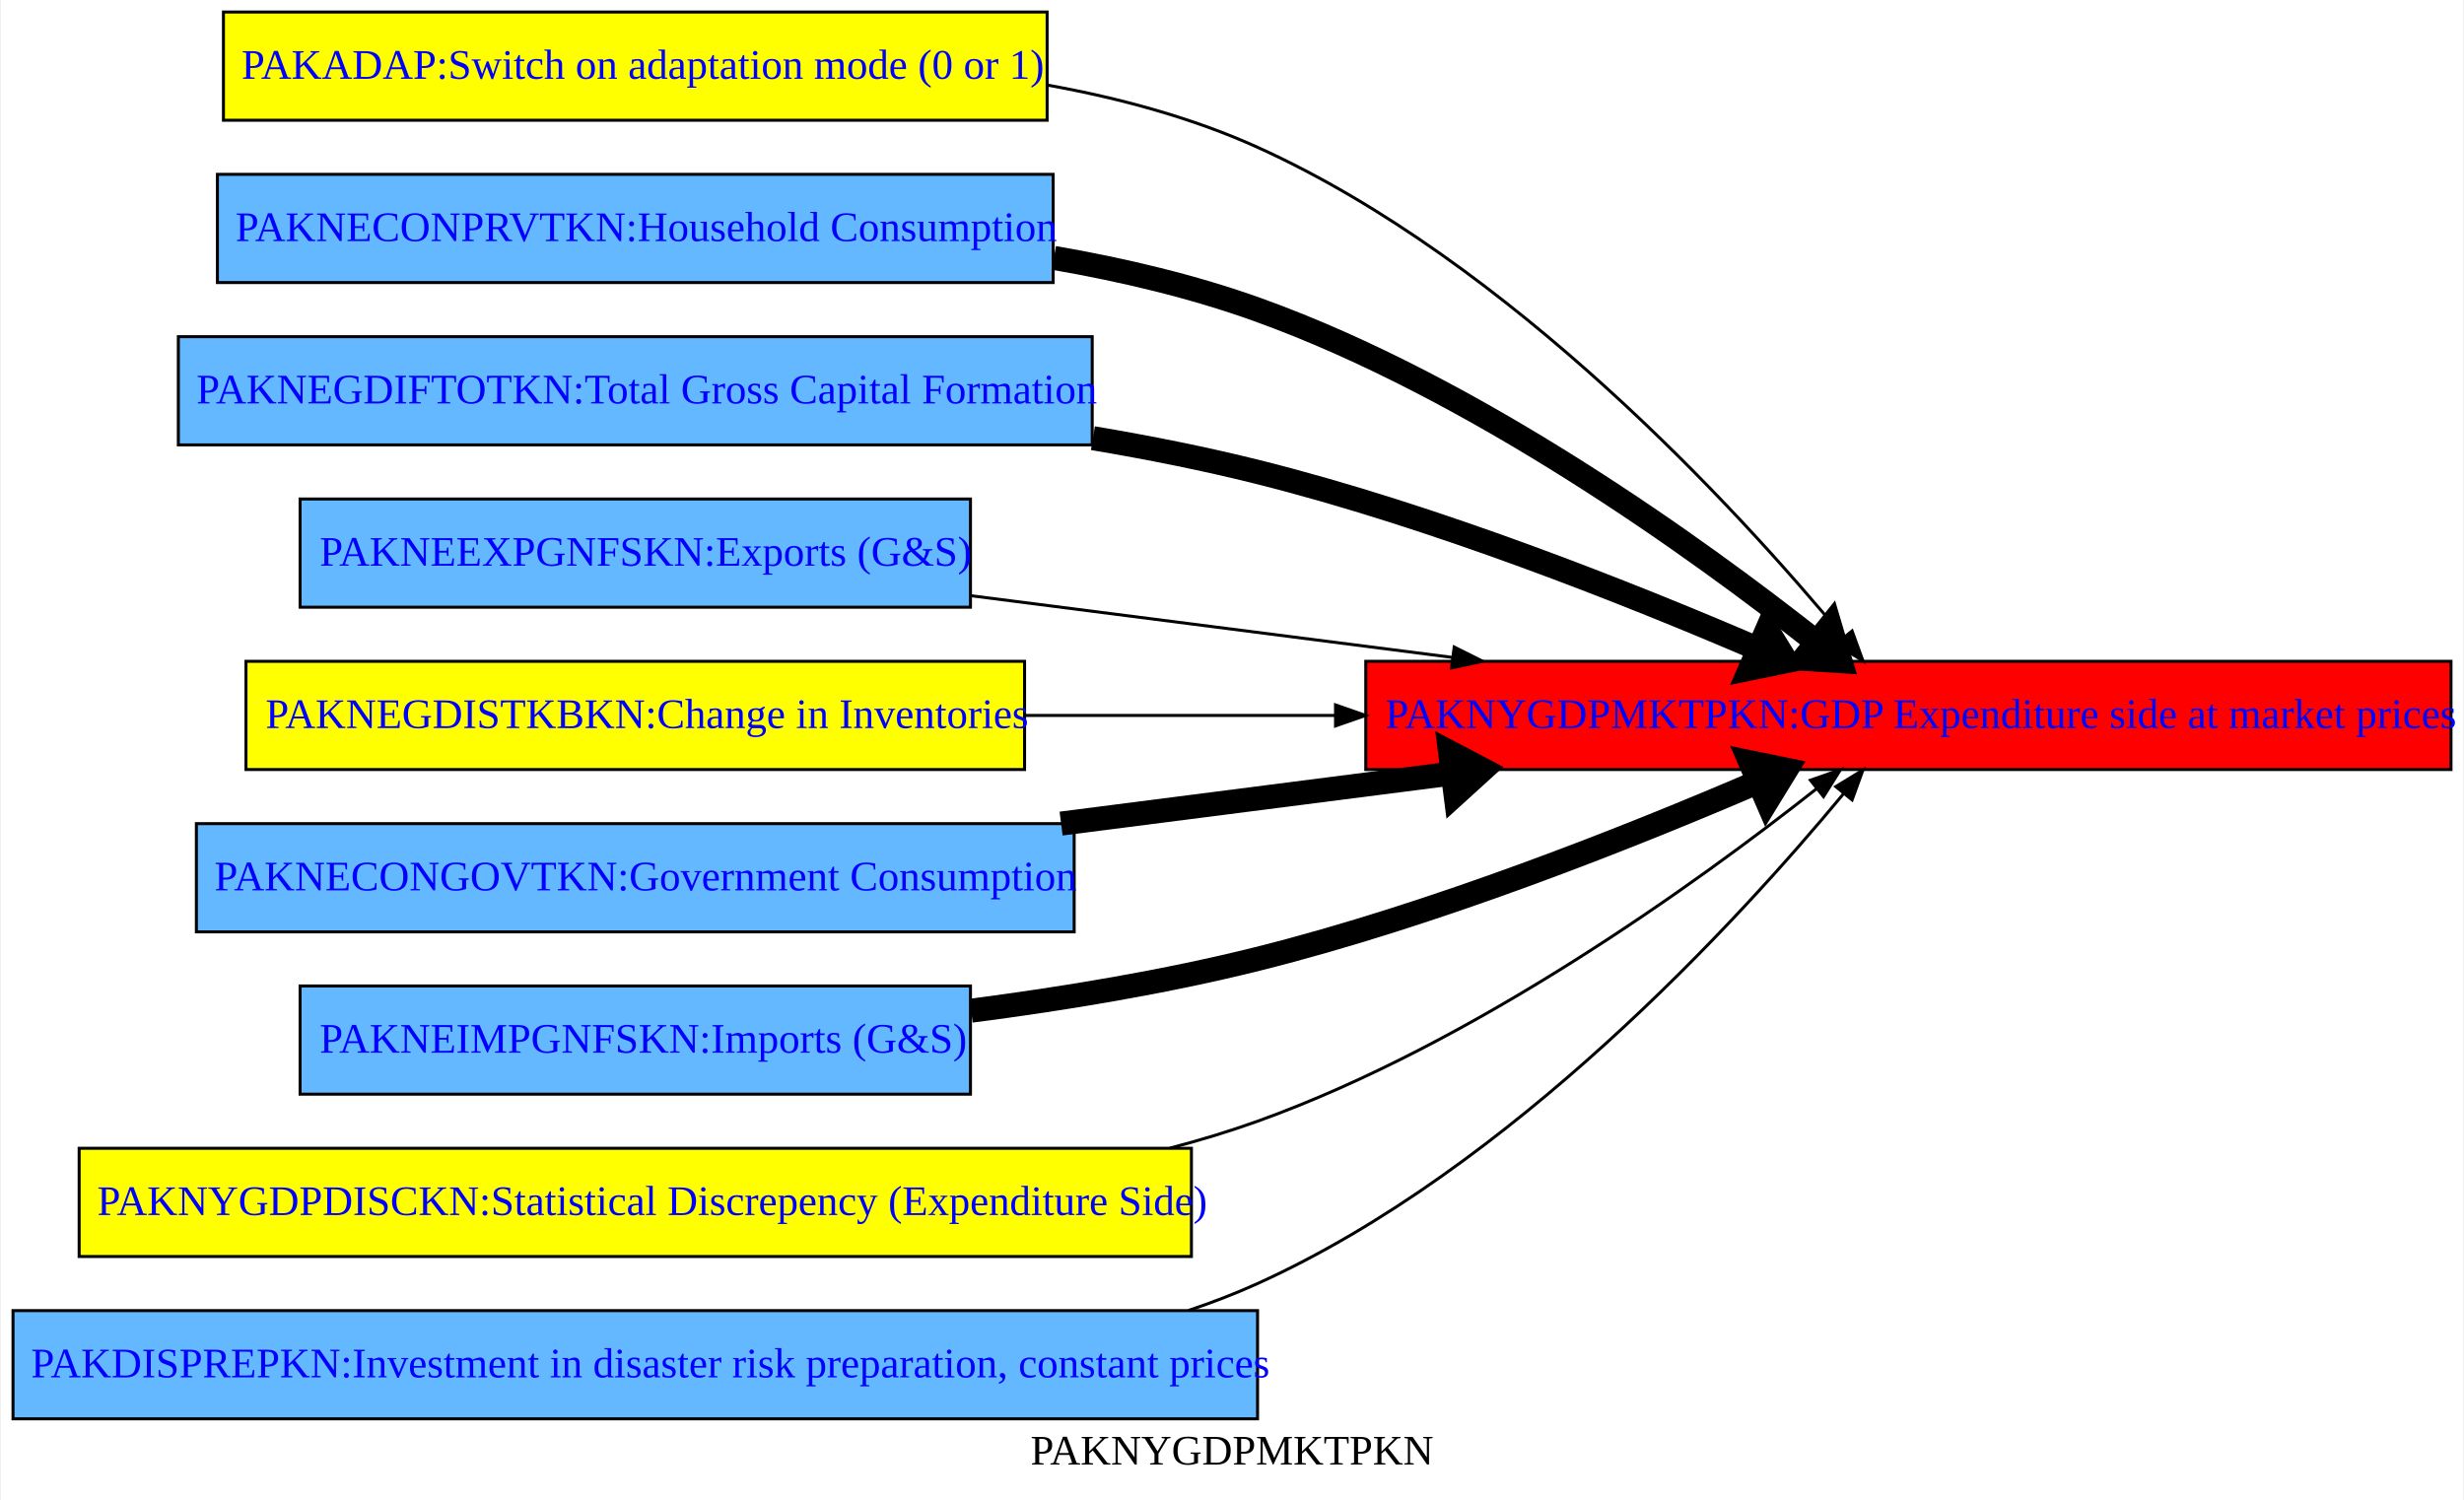
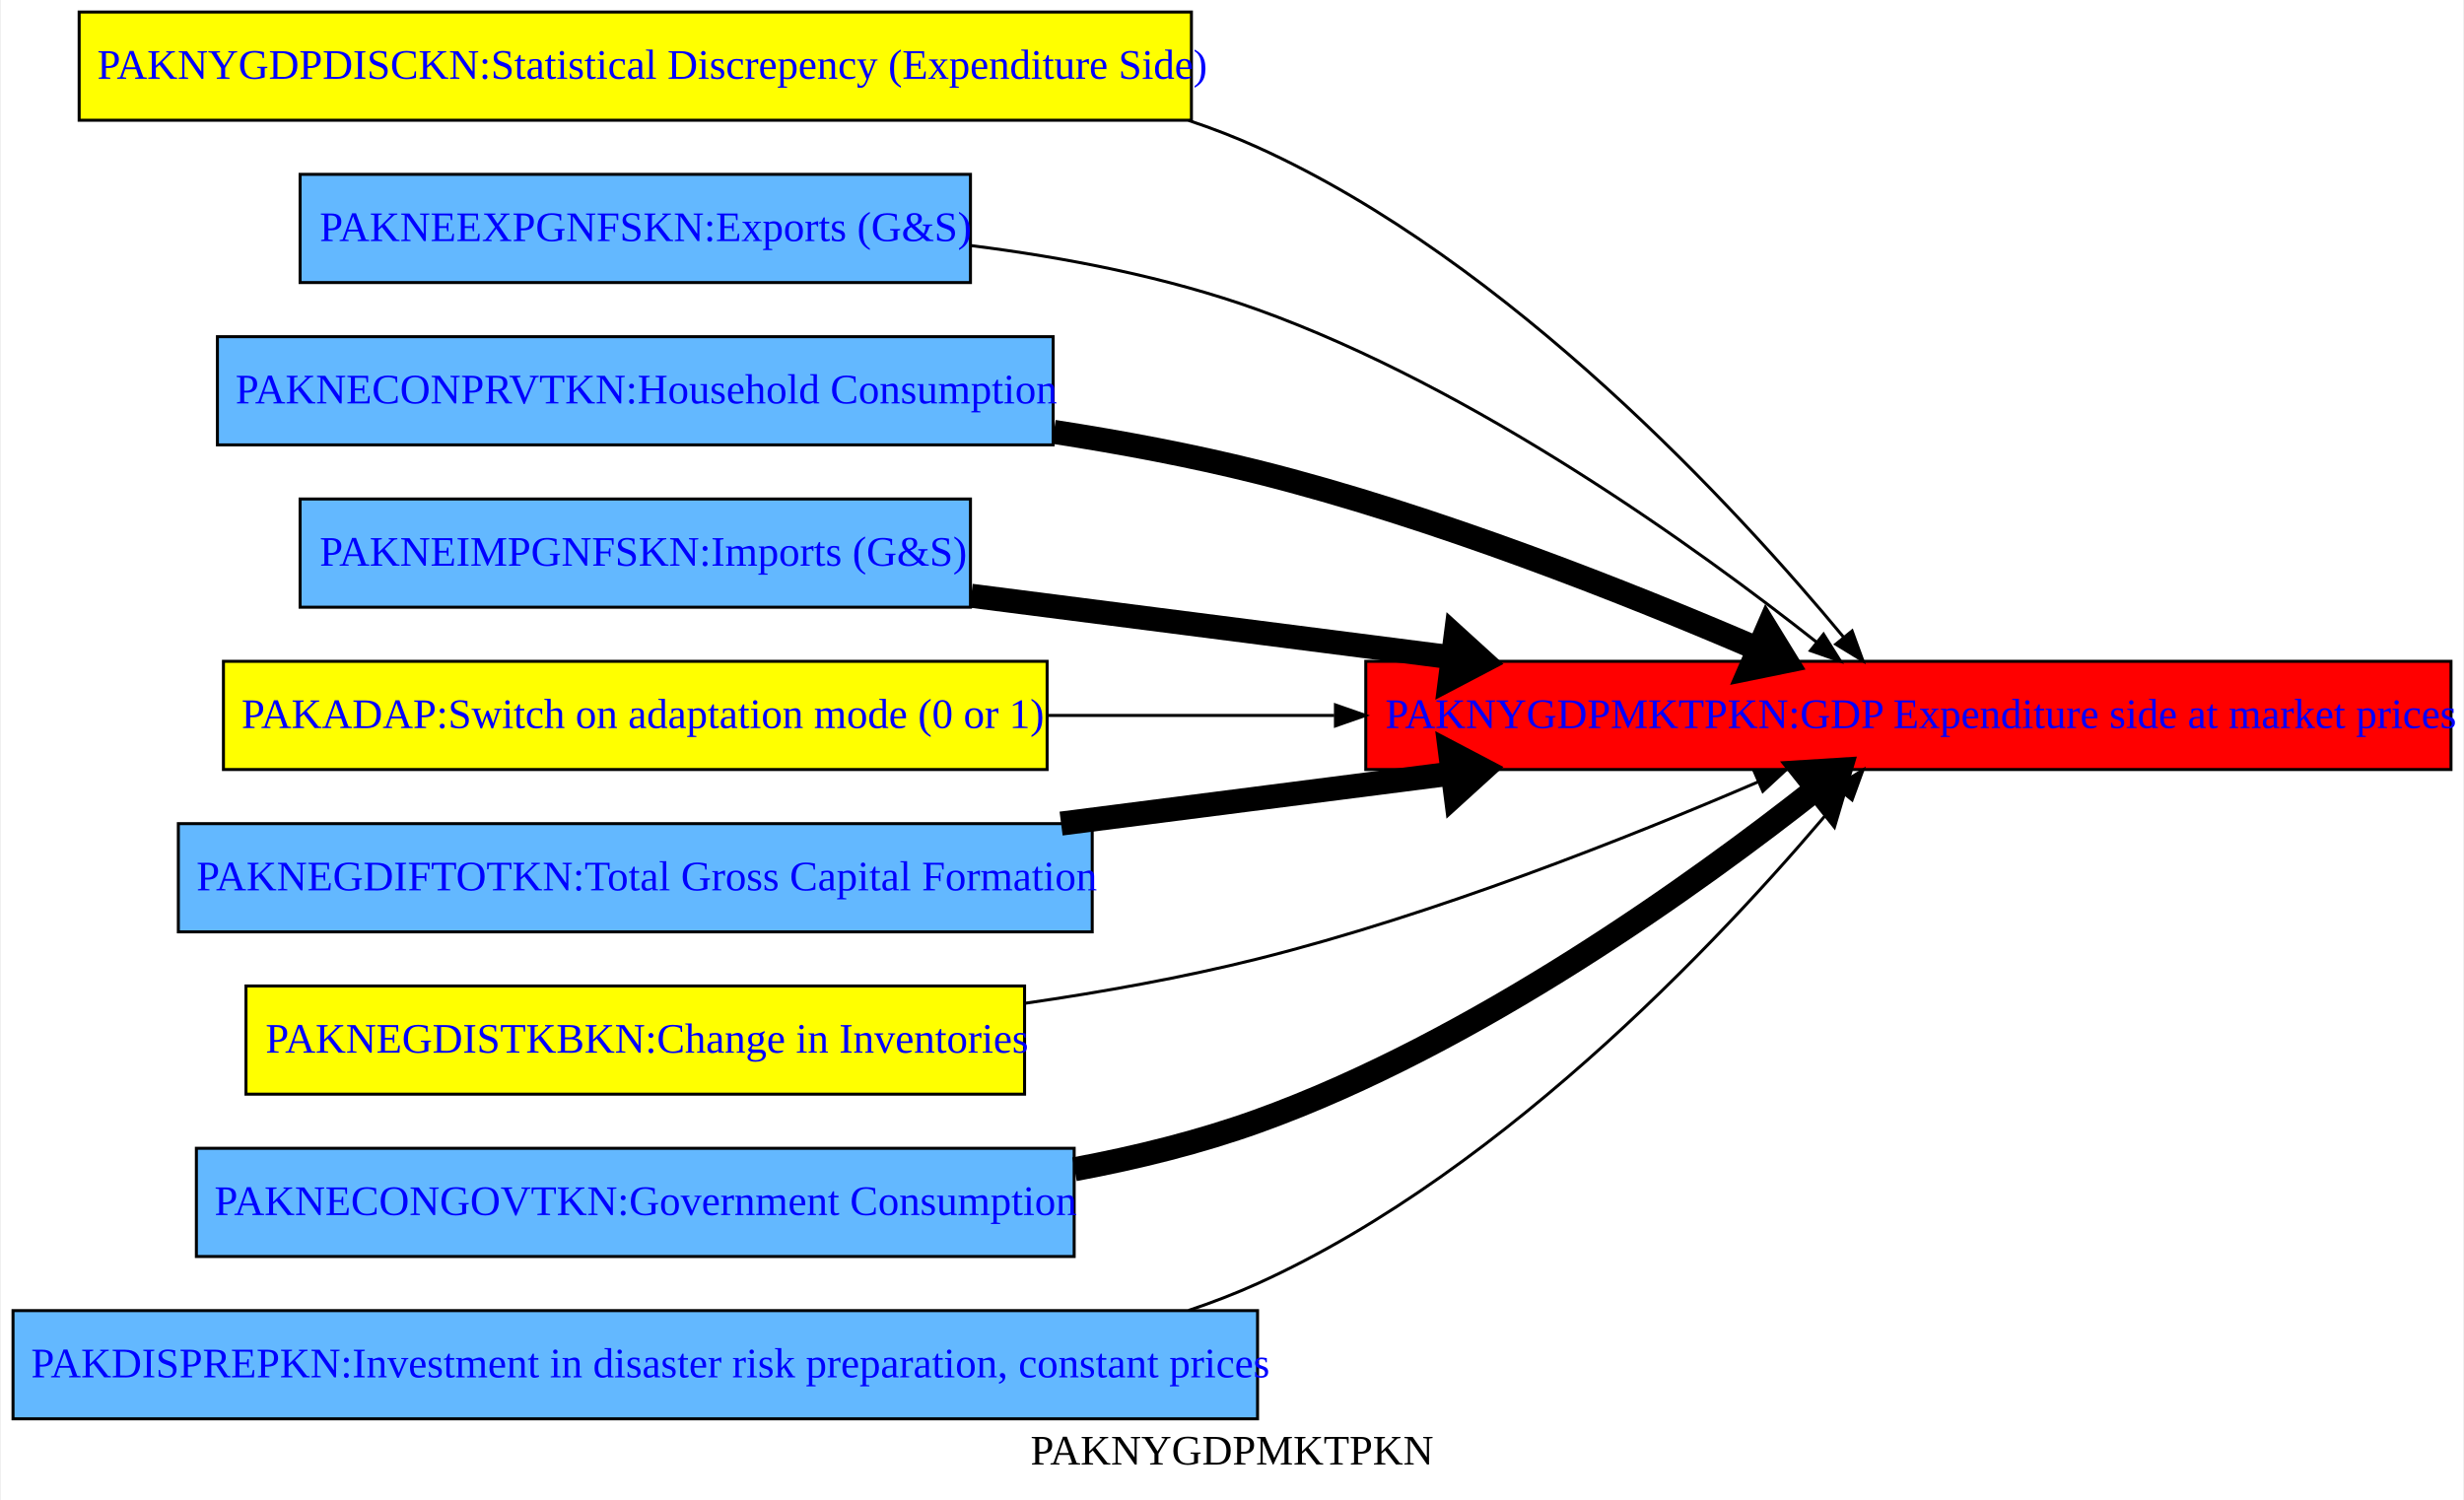
<svg xmlns="http://www.w3.org/2000/svg" xmlns:xlink="http://www.w3.org/1999/xlink" width="432pt" height="263pt" viewBox="0.00 0.00 432.00 263.21">
  <g id="graph0" class="graph" transform="scale(0.527473 0.527473) rotate(0) translate(4 495)">
    <polygon fill="white" stroke="transparent" points="-4,4 -4,-495 815,-495 815,4 -4,4" />
    <text text-anchor="middle" x="405.5" y="-7.8" font-family="Times New Roman,serif" font-size="14.00">PAKNYGDPMKTPKN</text>
    <g id="node1" class="node">
      <g id="a_node1">
-         <a xlink:title="Switch on adaptation mode (0 or 1) Exogen">
-           <polygon fill="yellow" stroke="black" points="344,-491 70,-491 70,-455 344,-455 344,-491" />
-           <text text-anchor="start" x="76" y="-468.8" font-family="Times New Roman,serif" font-size="14.00" fill="blue">PAKADAP:Switch on adaptation mode (0 or 1)</text>
+         <a xlink:title="Statistical Discrepency (Expenditure Side) Exogen">
+           <polygon fill="yellow" stroke="black" points="392,-491 22,-491 22,-455 392,-455 392,-491" />
+           <text text-anchor="start" x="28" y="-468.8" font-family="Times New Roman,serif" font-size="14.00" fill="blue">PAKNYGDPDISCKN:Statistical Discrepency (Expenditure Side)</text>
        </a>
      </g>
    </g>
-     <g id="node3" class="node">
-       <g id="a_node3">
+     <g id="node2" class="node">
+       <g id="a_node2">
        <a xlink:title="GDP Expenditure side at market prices FRML  &lt;&gt; PAKNYGDPMKTPKN = PAKNECONPRVTKN+PAKNECONGOVTKN+PAKNEGDIFTOTKN+PAKNEGDISTKBKN+PAKNEEXPGNFSKN-PAKNEIMPGNFSKN+PAKNYGDPDISCKN+PAKADAP*PAKDISPREPKN $">
          <polygon fill="red" stroke="black" points="811,-275 450,-275 450,-239 811,-239 811,-275" />
          <text text-anchor="start" x="456.5" y="-252.8" font-family="Times New Roman,serif" font-size="14.00" fill="blue">PAKNYGDPMKTPKN:GDP Expenditure side at market prices</text>
        </a>
      </g>
    </g>
-     <g id="edge4" class="edge">
-       <g id="a_edge4">
-         <a xlink:href="bogus" xlink:title=" PAKADAP -&gt; PAKNYGDPMKTPKN Min. att. -0%  max: 0%">
-           <path fill="none" stroke="black" d="M344.15,-466.68C368.12,-462.37 392.31,-455.82 414,-446 498.36,-407.8 573.95,-325.27 608.94,-283.04" />
+     <g id="edge3" class="edge">
+       <g id="a_edge3">
+         <a xlink:href="bogus" xlink:title=" PAKNYGDPDISCKN -&gt; PAKNYGDPMKTPKN Min. att. -0%  max: 0%">
+           <path fill="none" stroke="black" d="M391.05,-454.94C398.92,-452.31 406.61,-449.35 414,-446 498.36,-407.8 573.95,-325.27 608.94,-283.04" />
          <polygon fill="black" stroke="black" points="611.77,-285.11 615.39,-275.16 606.35,-280.68 611.77,-285.11" />
        </a>
      </g>
    </g>
-     <g id="node2" class="node">
-       <g id="a_node2">
-         <a xlink:title="Household Consumption FRML &lt;Z,EXO&gt; PAKNECONPRVTKN = (PAKNECONPRVTKN(-1)*EXP(-PAKNECONPRVTKN_A+ (-0.2*(LOG(PAKNECONPRVTKN(-1))-LOG((PAKNYYWBTOTLCN(-1)*(1-PAKGGREVDRCTXN(-1)/100))/PAKNECONPRVTXN(-1)))+1*((LOG((PAKNYYWBTOTLCN*(1-PAKGGREVDRCTXN/100))/PAKNECONPRVTXN))-(LOG((PAKNYYWBTOTLCN(-1)*(1-PAKGGREVDRCTXN(-1)/100))/PAKNECONPRVTXN(-1))))+0.0303228629698929+0.0163839011059956*DURING_2010-0.3*(PAKFMLBLPOLYXN/100-((LOG(PAKNECONPRVTXN))-(LOG(PAKNECONPRVTXN(-1)))))) )) * (1-PAKNECONPRVTKN_D)+ PAKNECONPRVTKN_X*PAKNECONPRVTKN_D  $">
-           <polygon fill="#63b8ff" stroke="black" points="346,-437 68,-437 68,-401 346,-401 346,-437" />
-           <text text-anchor="start" x="74" y="-414.8" font-family="Times New Roman,serif" font-size="14.00" fill="blue">PAKNECONPRVTKN:Household Consumption</text>
+     <g id="node3" class="node">
+       <g id="a_node3">
+         <a xlink:title="Exports (G&amp;S) FRML &lt;Z,EXO&gt; PAKNEEXPGNFSKN = (PAKNEEXPGNFSKN(-1)*EXP(-PAKNEEXPGNFSKN_A+ (-0.35*(LOG(PAKNEEXPGNFSKN(-1))-LOG(PAKXMKT(-1))-0.6*LOG(PAKNEEXPGNFSXN(-1)/(PAKNYGDPFCSTXN(-1))))+1*((LOG(PAKXMKT))-(LOG(PAKXMKT(-1))))+0.3*((LOG(PAKNEEXPGNFSXN/(PAKNYGDPFCSTXN)))-(LOG(PAKNEEXPGNFSXN(-1)/(PAKNYGDPFCSTXN(-1)))))+4.38465374402991-0.237469889780178*DURING_1999-0.230689812873392*DURING_1998+0.320967524344658*DURING_1991+0.250252413901575*DURING_1986) )) * (1-PAKNEEXPGNFSKN_D)+ PAKNEEXPGNFSKN_X*PAKNEEXPGNFSKN_D  $">
+           <polygon fill="#63b8ff" stroke="black" points="318.5,-437 95.5,-437 95.5,-401 318.5,-401 318.5,-437" />
+           <text text-anchor="start" x="102" y="-414.8" font-family="Times New Roman,serif" font-size="14.00" fill="blue">PAKNEEXPGNFSKN:Exports (G&amp;S)</text>
        </a>
      </g>
    </g>
-     <g id="edge6" class="edge">
-       <g id="a_edge6">
-         <a xlink:href="bogus" xlink:title=" PAKNECONPRVTKN -&gt; PAKNYGDPMKTPKN Min. att. -1557%  max: 290%">
-           <path fill="none" stroke="black" stroke-width="8" d="M346.25,-409.2C369.28,-405.22 392.61,-399.68 414,-392 486.53,-365.93 560.36,-312.64 599.98,-281.37" />
-           <polygon fill="black" stroke="black" stroke-width="8" points="604.45,-286.76 607.91,-275.05 595.72,-275.81 604.45,-286.76" />
+     <g id="edge9" class="edge">
+       <g id="a_edge9">
+         <a xlink:href="bogus" xlink:title=" PAKNEEXPGNFSKN -&gt; PAKNYGDPMKTPKN Min. att. -10%  max: 0%">
+           <path fill="none" stroke="black" d="M318.58,-413.31C350.07,-409.35 383.96,-402.8 414,-392 486.53,-365.93 560.36,-312.64 599.98,-281.37" />
+           <polygon fill="black" stroke="black" points="602.27,-284.02 607.91,-275.05 597.91,-278.55 602.27,-284.02" />
        </a>
      </g>
    </g>
    <g id="node4" class="node">
      <g id="a_node4">
-         <a xlink:title="Total Gross Capital Formation FRML  &lt;&gt; PAKNEGDIFTOTKN = PAKNEGDIFGOVKN+PAKNEGDIFPRVKN $">
-           <polygon fill="#63b8ff" stroke="black" points="359,-383 55,-383 55,-347 359,-347 359,-383" />
-           <text text-anchor="start" x="61" y="-360.8" font-family="Times New Roman,serif" font-size="14.00" fill="blue">PAKNEGDIFTOTKN:Total Gross Capital Formation</text>
+         <a xlink:title="Household Consumption FRML &lt;Z,EXO&gt; PAKNECONPRVTKN = (PAKNECONPRVTKN(-1)*EXP(-PAKNECONPRVTKN_A+ (-0.2*(LOG(PAKNECONPRVTKN(-1))-LOG((PAKNYYWBTOTLCN(-1)*(1-PAKGGREVDRCTXN(-1)/100))/PAKNECONPRVTXN(-1)))+1*((LOG((PAKNYYWBTOTLCN*(1-PAKGGREVDRCTXN/100))/PAKNECONPRVTXN))-(LOG((PAKNYYWBTOTLCN(-1)*(1-PAKGGREVDRCTXN(-1)/100))/PAKNECONPRVTXN(-1))))+0.0303228629698929+0.0163839011059956*DURING_2010-0.3*(PAKFMLBLPOLYXN/100-((LOG(PAKNECONPRVTXN))-(LOG(PAKNECONPRVTXN(-1)))))) )) * (1-PAKNECONPRVTKN_D)+ PAKNECONPRVTKN_X*PAKNECONPRVTKN_D  $">
+           <polygon fill="#63b8ff" stroke="black" points="346,-383 68,-383 68,-347 346,-347 346,-383" />
+           <text text-anchor="start" x="74" y="-360.8" font-family="Times New Roman,serif" font-size="14.00" fill="blue">PAKNECONPRVTKN:Household Consumption</text>
        </a>
      </g>
    </g>
-     <g id="edge2" class="edge">
-       <g id="a_edge2">
-         <a xlink:href="bogus" xlink:title=" PAKNEGDIFTOTKN -&gt; PAKNYGDPMKTPKN Min. att. -36%  max: 366%">
-           <path fill="none" stroke="black" stroke-width="8" d="M359.23,-349.23C377.8,-346.11 396.42,-342.4 414,-338 472.76,-323.31 537.47,-297.63 580.49,-279.12" />
+     <g id="edge4" class="edge">
+       <g id="a_edge4">
+         <a xlink:href="bogus" xlink:title=" PAKNECONPRVTKN -&gt; PAKNYGDPMKTPKN Min. att. -1557%  max: 290%">
+           <path fill="none" stroke="black" stroke-width="8" d="M346.23,-351.33C369.03,-347.8 392.3,-343.42 414,-338 472.76,-323.31 537.47,-297.63 580.49,-279.12" />
          <polygon fill="black" stroke="black" stroke-width="8" points="583.48,-285.45 589.87,-275.05 577.91,-272.61 583.48,-285.45" />
        </a>
      </g>
    </g>
    <g id="node5" class="node">
      <g id="a_node5">
-         <a xlink:title="Exports (G&amp;S) FRML &lt;Z,EXO&gt; PAKNEEXPGNFSKN = (PAKNEEXPGNFSKN(-1)*EXP(-PAKNEEXPGNFSKN_A+ (-0.35*(LOG(PAKNEEXPGNFSKN(-1))-LOG(PAKXMKT(-1))-0.6*LOG(PAKNEEXPGNFSXN(-1)/(PAKNYGDPFCSTXN(-1))))+1*((LOG(PAKXMKT))-(LOG(PAKXMKT(-1))))+0.3*((LOG(PAKNEEXPGNFSXN/(PAKNYGDPFCSTXN)))-(LOG(PAKNEEXPGNFSXN(-1)/(PAKNYGDPFCSTXN(-1)))))+4.38465374402991-0.237469889780178*DURING_1999-0.230689812873392*DURING_1998+0.320967524344658*DURING_1991+0.250252413901575*DURING_1986) )) * (1-PAKNEEXPGNFSKN_D)+ PAKNEEXPGNFSKN_X*PAKNEEXPGNFSKN_D  $">
+         <a xlink:title="Imports (G&amp;S) FRML &lt;Z,EXO&gt; PAKNEIMPGNFSKN = (PAKNEIMPGNFSKN(-1)*EXP(-PAKNEIMPGNFSKN_A+ (-0.324143718656754*(LOG(PAKNEIMPGNFSKN(-1))-LOG(PAKNEGDETTOTKN(-1))+0.8*LOG(PAKNEIMPGNFSXN(-1)/PAKNYGDPFCSTXN(-1)))-0.583459272245018+1*((LOG(PAKNEGDETTOTKN))-(LOG(PAKNEGDETTOTKN(-1))))-0.0921874580409631*((LOG(PAKNEIMPGNFSXN/PAKNYGDPFCSTXN))-(LOG(PAKNEIMPGNFSXN(-1)/PAKNYGDPFCSTXN(-1))))-0.0361746331863615*DURING_2012) )) * (1-PAKNEIMPGNFSKN_D)+ PAKNEIMPGNFSKN_X*PAKNEIMPGNFSKN_D  $">
          <polygon fill="#63b8ff" stroke="black" points="318.5,-329 95.5,-329 95.5,-293 318.5,-293 318.5,-329" />
-           <text text-anchor="start" x="102" y="-306.8" font-family="Times New Roman,serif" font-size="14.00" fill="blue">PAKNEEXPGNFSKN:Exports (G&amp;S)</text>
+           <text text-anchor="start" x="102" y="-306.8" font-family="Times New Roman,serif" font-size="14.00" fill="blue">PAKNEIMPGNFSKN:Imports (G&amp;S)</text>
        </a>
      </g>
    </g>
-     <g id="edge9" class="edge">
-       <g id="a_edge9">
-         <a xlink:href="bogus" xlink:title=" PAKNEEXPGNFSKN -&gt; PAKNYGDPMKTPKN Min. att. -10%  max: 0%">
-           <path fill="none" stroke="black" d="M318.74,-296.81C367.67,-290.54 425.95,-283.08 478.75,-276.31" />
-           <polygon fill="black" stroke="black" points="479.41,-279.76 488.89,-275.01 478.52,-272.81 479.41,-279.76" />
+     <g id="edge7" class="edge">
+       <g id="a_edge7">
+         <a xlink:href="bogus" xlink:title=" PAKNEIMPGNFSKN -&gt; PAKNYGDPMKTPKN Min. att. -46%  max: 456%">
+           <path fill="none" stroke="black" stroke-width="8" d="M318.74,-296.81C367.67,-290.54 425.95,-283.08 478.75,-276.31" />
+           <polygon fill="black" stroke="black" stroke-width="8" points="479.86,-283.23 488.89,-275.01 478.08,-269.34 479.86,-283.23" />
        </a>
      </g>
    </g>
    <g id="node6" class="node">
      <g id="a_node6">
-         <a xlink:title="Change in Inventories Exogen">
-           <polygon fill="yellow" stroke="black" points="336.5,-275 77.5,-275 77.5,-239 336.5,-239 336.5,-275" />
-           <text text-anchor="start" x="84" y="-252.8" font-family="Times New Roman,serif" font-size="14.00" fill="blue">PAKNEGDISTKBKN:Change in Inventories</text>
+         <a xlink:title="Switch on adaptation mode (0 or 1) Exogen">
+           <polygon fill="yellow" stroke="black" points="344,-275 70,-275 70,-239 344,-239 344,-275" />
+           <text text-anchor="start" x="76" y="-252.8" font-family="Times New Roman,serif" font-size="14.00" fill="blue">PAKADAP:Switch on adaptation mode (0 or 1)</text>
        </a>
      </g>
    </g>
-     <g id="edge3" class="edge">
-       <g id="a_edge3">
-         <a xlink:href="bogus" xlink:title=" PAKNEGDISTKBKN -&gt; PAKNYGDPMKTPKN Min. att. -0%  max: 0%">
-           <path fill="none" stroke="black" d="M336.75,-257C369.26,-257 404.84,-257 439.66,-257" />
-           <polygon fill="black" stroke="black" points="439.94,-260.5 449.94,-257 439.94,-253.5 439.94,-260.5" />
+     <g id="edge5" class="edge">
+       <g id="a_edge5">
+         <a xlink:href="bogus" xlink:title=" PAKADAP -&gt; PAKNYGDPMKTPKN Min. att. -0%  max: 0%">
+           <path fill="none" stroke="black" d="M344.27,-257C374.65,-257 407.41,-257 439.51,-257" />
+           <polygon fill="black" stroke="black" points="439.91,-260.5 449.91,-257 439.91,-253.5 439.91,-260.5" />
        </a>
      </g>
    </g>
    <g id="node7" class="node">
      <g id="a_node7">
-         <a xlink:title="Government Consumption FRML  &lt;&gt; PAKNECONGOVTKN = PAKNECONGOVTCN/PAKNECONGOVTXN $">
-           <polygon fill="#63b8ff" stroke="black" points="353,-221 61,-221 61,-185 353,-185 353,-221" />
-           <text text-anchor="start" x="67" y="-198.8" font-family="Times New Roman,serif" font-size="14.00" fill="blue">PAKNECONGOVTKN:Government Consumption</text>
+         <a xlink:title="Total Gross Capital Formation FRML  &lt;&gt; PAKNEGDIFTOTKN = PAKNEGDIFGOVKN+PAKNEGDIFPRVKN $">
+           <polygon fill="#63b8ff" stroke="black" points="359,-221 55,-221 55,-185 359,-185 359,-221" />
+           <text text-anchor="start" x="61" y="-198.8" font-family="Times New Roman,serif" font-size="14.00" fill="blue">PAKNEGDIFTOTKN:Total Gross Capital Formation</text>
        </a>
      </g>
    </g>
-     <g id="edge1" class="edge">
-       <g id="a_edge1">
-         <a xlink:href="bogus" xlink:title=" PAKNECONGOVTKN -&gt; PAKNYGDPMKTPKN Min. att. -108%  max: 835%">
+     <g id="edge6" class="edge">
+       <g id="a_edge6">
+         <a xlink:href="bogus" xlink:title=" PAKNEGDIFTOTKN -&gt; PAKNYGDPMKTPKN Min. att. -36%  max: 366%">
          <path fill="none" stroke="black" stroke-width="8" d="M348.65,-221.02C390.42,-226.37 436.35,-232.25 478.74,-237.69" />
          <polygon fill="black" stroke="black" stroke-width="8" points="478.06,-244.66 488.87,-238.98 479.84,-230.77 478.06,-244.66" />
        </a>
      </g>
    </g>
    <g id="node8" class="node">
      <g id="a_node8">
-         <a xlink:title="Imports (G&amp;S) FRML &lt;Z,EXO&gt; PAKNEIMPGNFSKN = (PAKNEIMPGNFSKN(-1)*EXP(-PAKNEIMPGNFSKN_A+ (-0.324143718656754*(LOG(PAKNEIMPGNFSKN(-1))-LOG(PAKNEGDETTOTKN(-1))+0.8*LOG(PAKNEIMPGNFSXN(-1)/PAKNYGDPFCSTXN(-1)))-0.583459272245018+1*((LOG(PAKNEGDETTOTKN))-(LOG(PAKNEGDETTOTKN(-1))))-0.0921874580409631*((LOG(PAKNEIMPGNFSXN/PAKNYGDPFCSTXN))-(LOG(PAKNEIMPGNFSXN(-1)/PAKNYGDPFCSTXN(-1))))-0.0361746331863615*DURING_2012) )) * (1-PAKNEIMPGNFSKN_D)+ PAKNEIMPGNFSKN_X*PAKNEIMPGNFSKN_D  $">
-           <polygon fill="#63b8ff" stroke="black" points="318.5,-167 95.5,-167 95.5,-131 318.5,-131 318.5,-167" />
-           <text text-anchor="start" x="102" y="-144.8" font-family="Times New Roman,serif" font-size="14.00" fill="blue">PAKNEIMPGNFSKN:Imports (G&amp;S)</text>
+         <a xlink:title="Change in Inventories Exogen">
+           <polygon fill="yellow" stroke="black" points="336.5,-167 77.5,-167 77.5,-131 336.5,-131 336.5,-167" />
+           <text text-anchor="start" x="84" y="-144.8" font-family="Times New Roman,serif" font-size="14.00" fill="blue">PAKNEGDISTKBKN:Change in Inventories</text>
        </a>
      </g>
    </g>
    <g id="edge8" class="edge">
      <g id="a_edge8">
-         <a xlink:href="bogus" xlink:title=" PAKNEIMPGNFSKN -&gt; PAKNYGDPMKTPKN Min. att. -46%  max: 456%">
-           <path fill="none" stroke="black" stroke-width="8" d="M318.73,-158.78C349.82,-162.8 383.47,-168.37 414,-176 472.76,-190.69 537.47,-216.37 580.49,-234.88" />
-           <polygon fill="black" stroke="black" stroke-width="8" points="577.91,-241.39 589.87,-238.95 583.48,-228.55 577.91,-241.39" />
+         <a xlink:href="bogus" xlink:title=" PAKNEGDISTKBKN -&gt; PAKNYGDPMKTPKN Min. att. -0%  max: 0%">
+           <path fill="none" stroke="black" d="M336.6,-161.23C362.43,-164.98 389.24,-169.81 414,-176 472.76,-190.69 537.47,-216.37 580.49,-234.88" />
+           <polygon fill="black" stroke="black" points="579.3,-238.18 589.87,-238.95 582.09,-231.76 579.3,-238.18" />
        </a>
      </g>
    </g>
    <g id="node9" class="node">
      <g id="a_node9">
-         <a xlink:title="Statistical Discrepency (Expenditure Side) Exogen">
-           <polygon fill="yellow" stroke="black" points="392,-113 22,-113 22,-77 392,-77 392,-113" />
-           <text text-anchor="start" x="28" y="-90.8" font-family="Times New Roman,serif" font-size="14.00" fill="blue">PAKNYGDPDISCKN:Statistical Discrepency (Expenditure Side)</text>
+         <a xlink:title="Government Consumption FRML  &lt;&gt; PAKNECONGOVTKN = PAKNECONGOVTCN/PAKNECONGOVTXN $">
+           <polygon fill="#63b8ff" stroke="black" points="353,-113 61,-113 61,-77 353,-77 353,-113" />
+           <text text-anchor="start" x="67" y="-90.8" font-family="Times New Roman,serif" font-size="14.00" fill="blue">PAKNECONGOVTKN:Government Consumption</text>
        </a>
      </g>
    </g>
-     <g id="edge7" class="edge">
-       <g id="a_edge7">
-         <a xlink:href="bogus" xlink:title=" PAKNYGDPDISCKN -&gt; PAKNYGDPMKTPKN Min. att. -0%  max: 0%">
-           <path fill="none" stroke="black" d="M384.8,-113.04C394.78,-115.65 404.58,-118.62 414,-122 486.53,-148.07 560.36,-201.36 599.98,-232.63" />
-           <polygon fill="black" stroke="black" points="597.91,-235.45 607.91,-238.95 602.27,-229.98 597.91,-235.45" />
+     <g id="edge2" class="edge">
+       <g id="a_edge2">
+         <a xlink:href="bogus" xlink:title=" PAKNECONGOVTKN -&gt; PAKNYGDPMKTPKN Min. att. -108%  max: 835%">
+           <path fill="none" stroke="black" stroke-width="8" d="M353.11,-106.03C373.89,-109.9 394.74,-115.08 414,-122 486.53,-148.07 560.36,-201.36 599.98,-232.63" />
+           <polygon fill="black" stroke="black" stroke-width="8" points="595.72,-238.19 607.91,-238.95 604.45,-227.24 595.72,-238.19" />
        </a>
      </g>
    </g>
    <g id="node10" class="node">
      <g id="a_node10">
        <a xlink:title="Investment in disaster risk preparation, constant prices FRML  &lt;&gt; PAKDISPREPKN = PAKDISPREPCN/PAKNYGDPMKTPXN $">
          <polygon fill="#63b8ff" stroke="black" points="414,-59 0,-59 0,-23 414,-23 414,-59" />
          <text text-anchor="start" x="6" y="-36.8" font-family="Times New Roman,serif" font-size="14.00" fill="blue">PAKDISPREPKN:Investment in disaster risk preparation, constant prices</text>
        </a>
      </g>
    </g>
-     <g id="edge5" class="edge">
-       <g id="a_edge5">
+     <g id="edge1" class="edge">
+       <g id="a_edge1">
        <a xlink:href="bogus" xlink:title=" PAKDISPREPKN -&gt; PAKNYGDPMKTPKN Min. att. -0%  max: 0%">
          <path fill="none" stroke="black" d="M391.05,-59.06C398.92,-61.69 406.61,-64.65 414,-68 498.36,-106.2 573.95,-188.73 608.94,-230.96" />
          <polygon fill="black" stroke="black" points="606.35,-233.32 615.39,-238.84 611.77,-228.89 606.35,-233.32" />
        </a>
      </g>
    </g>
  </g>
</svg>
